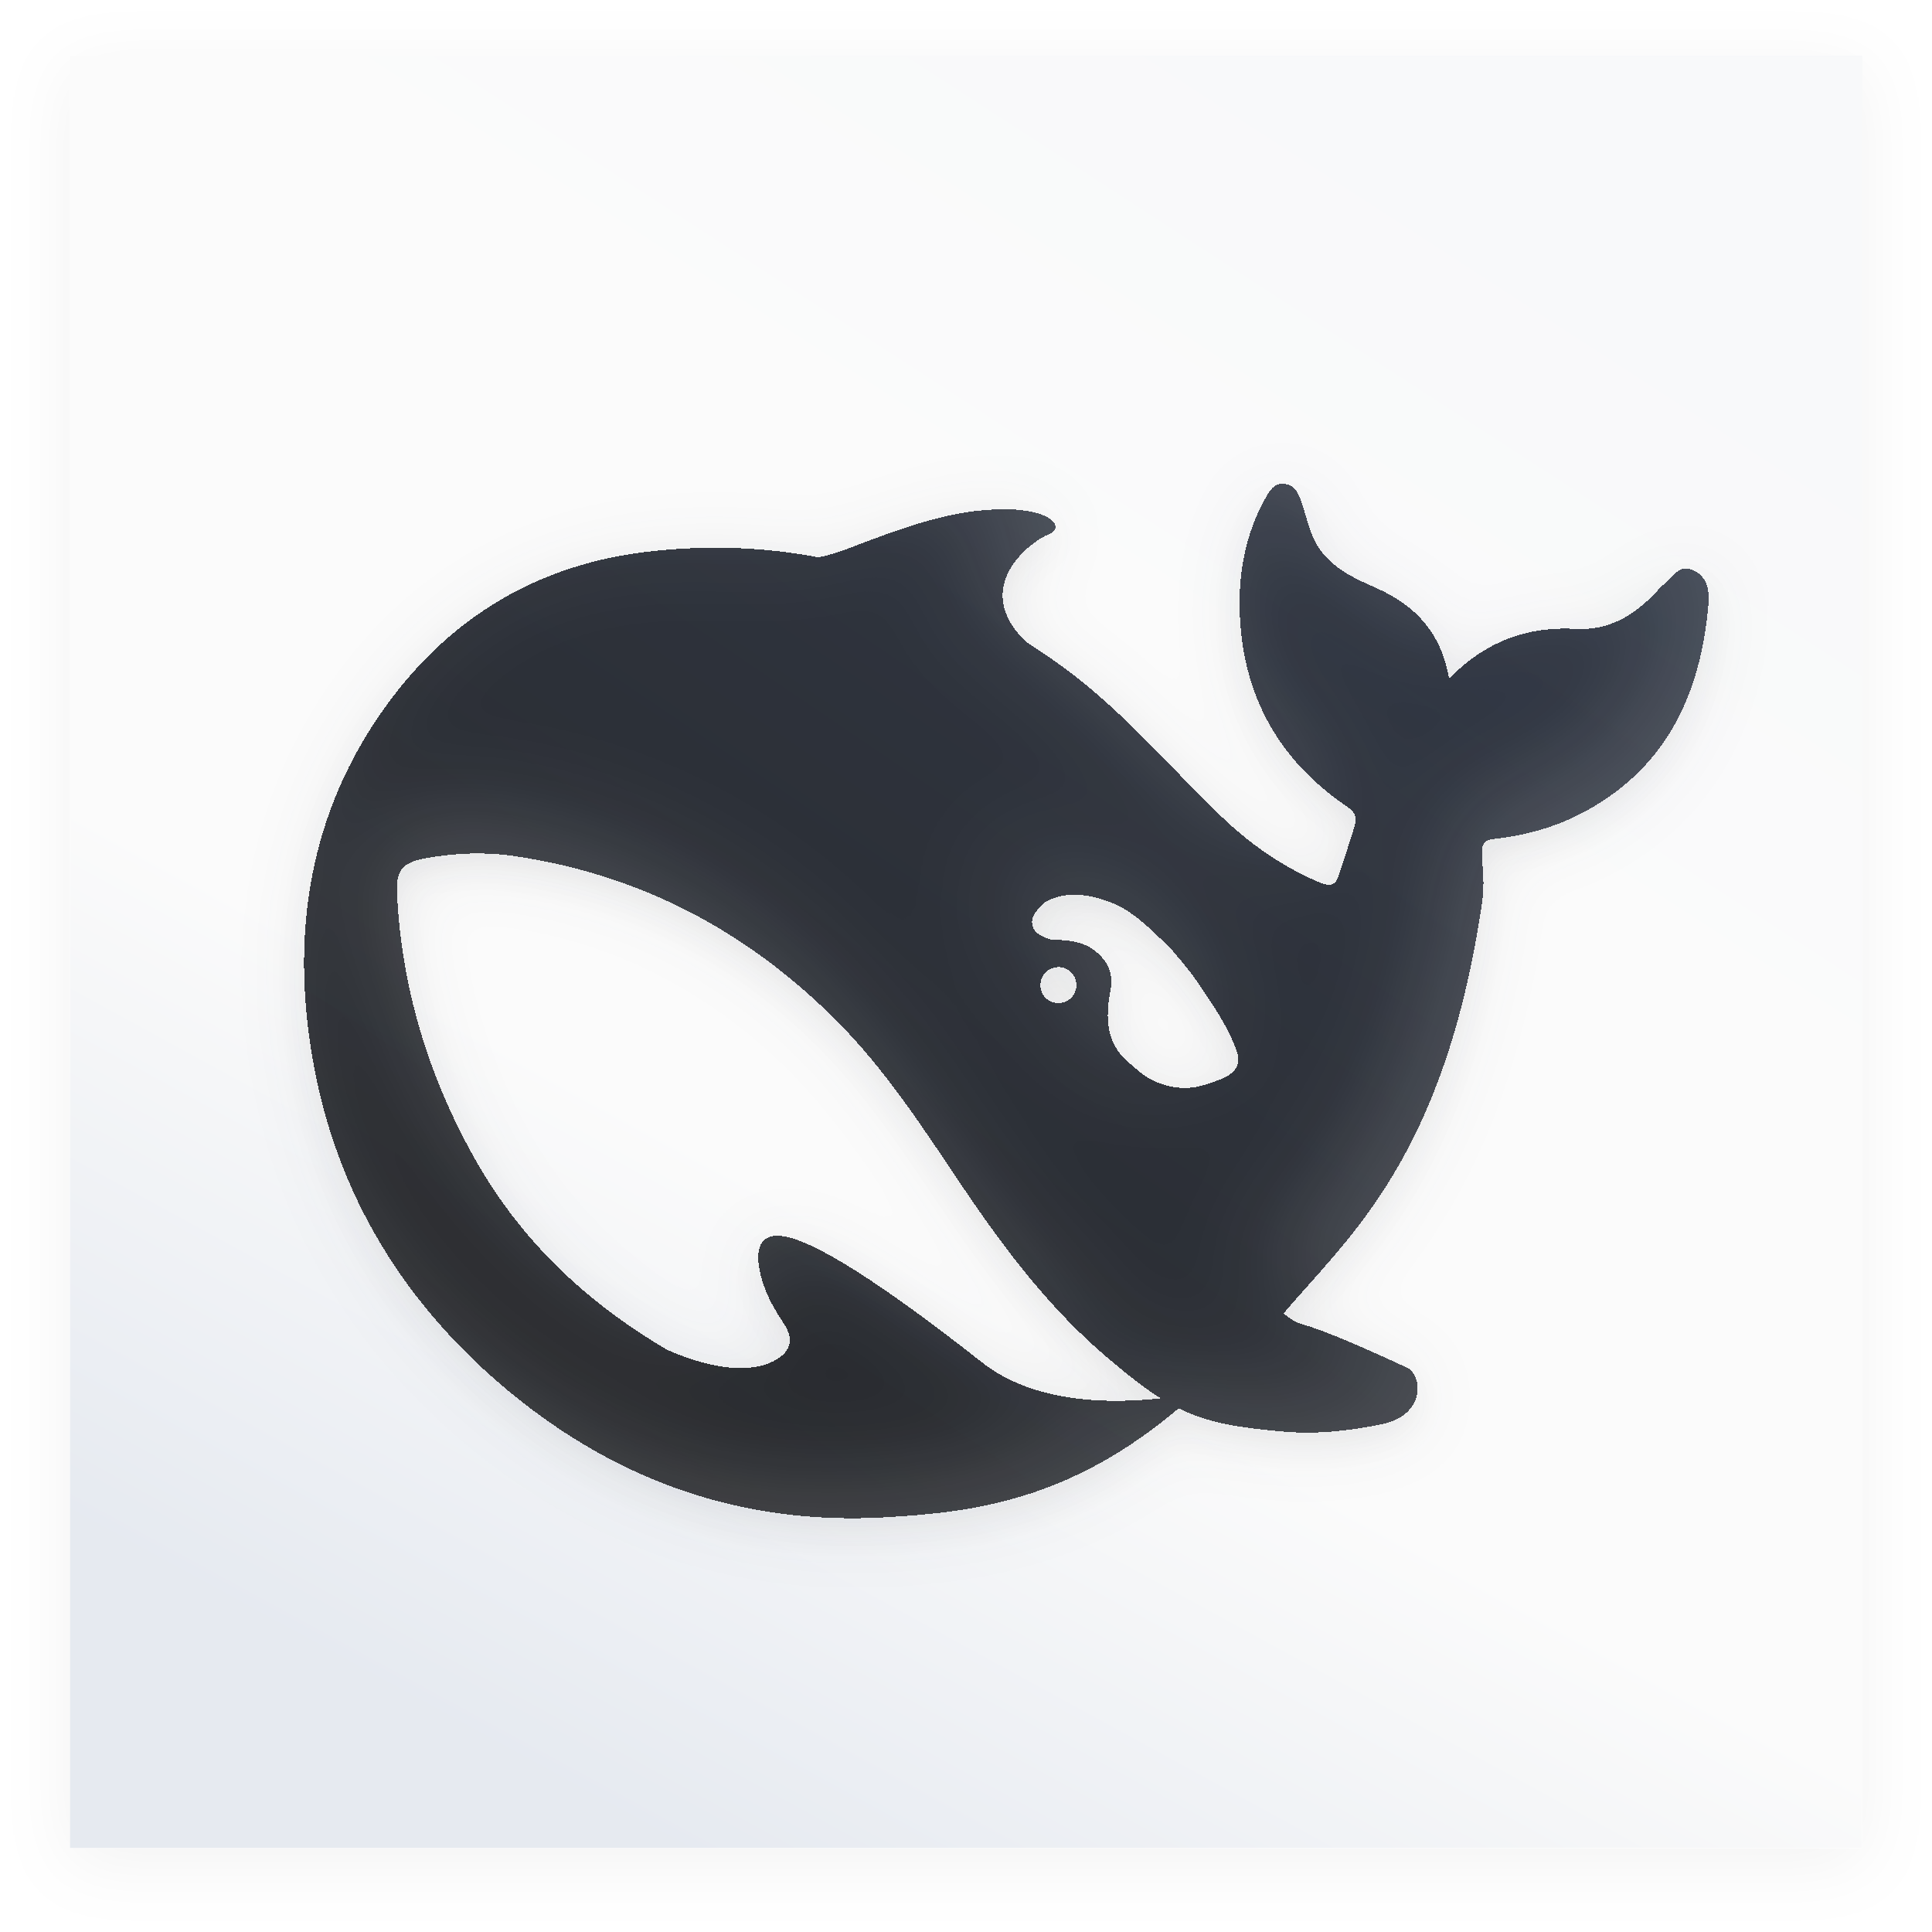
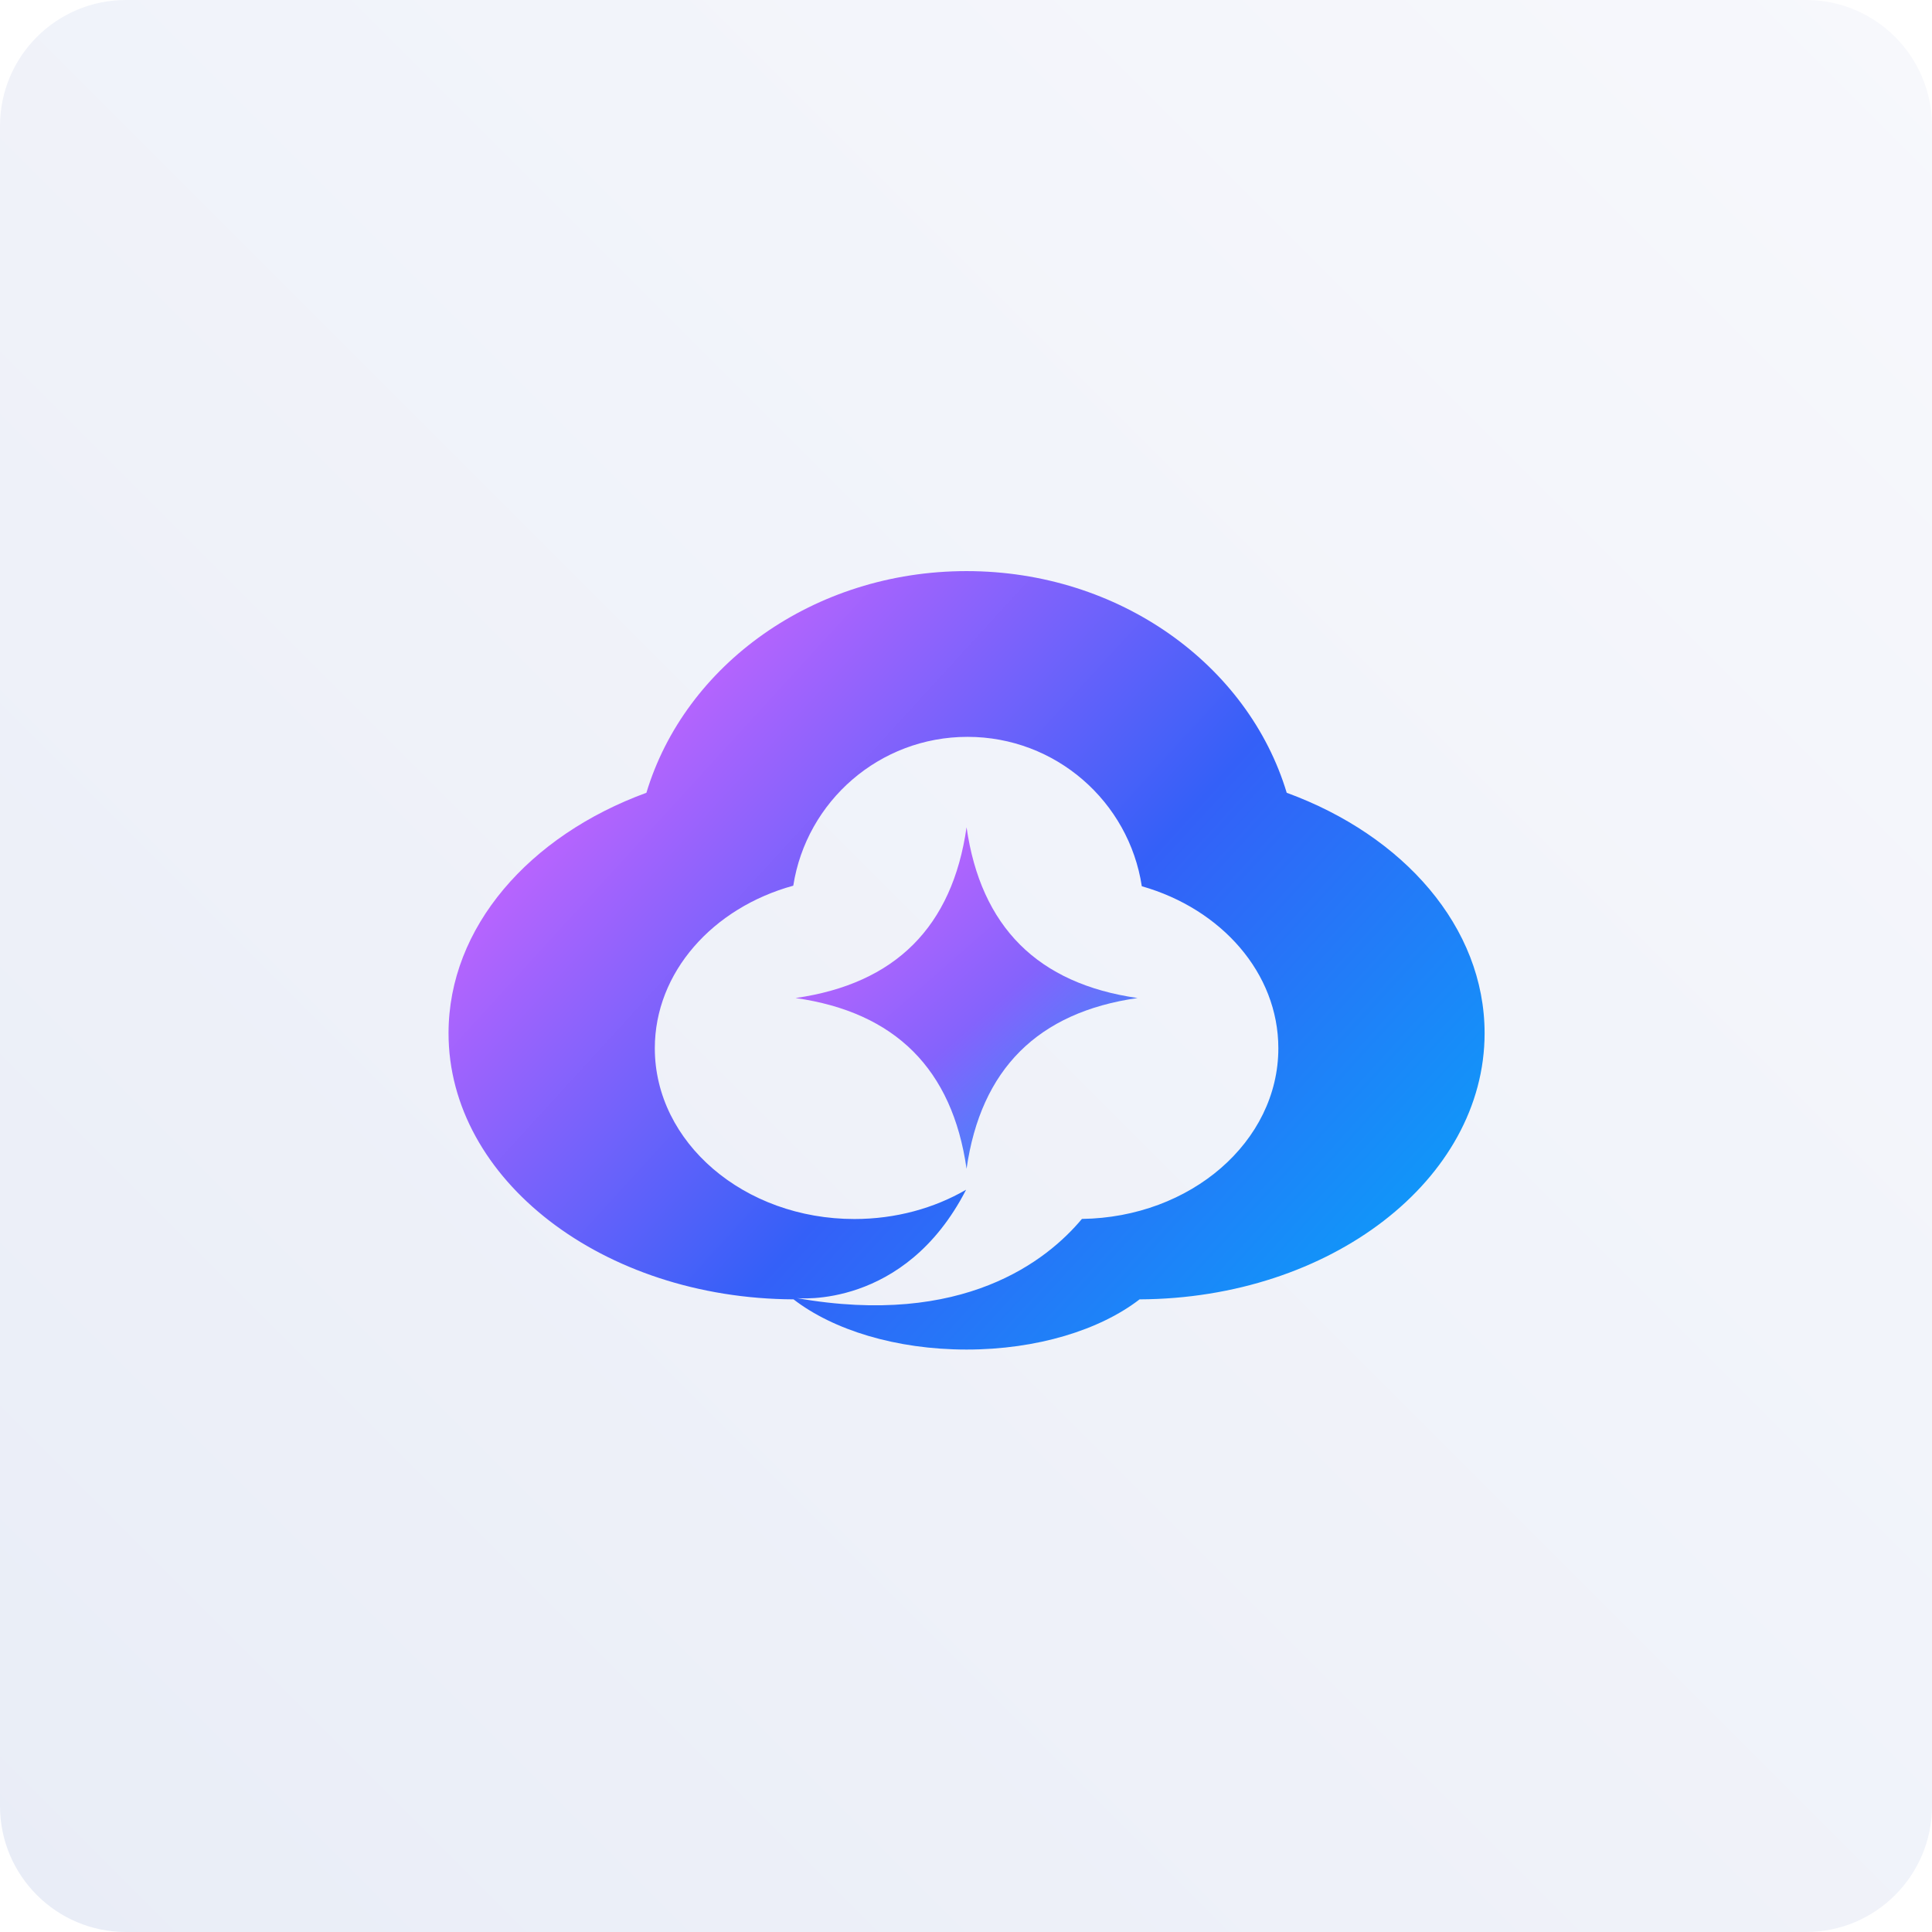
<svg xmlns="http://www.w3.org/2000/svg" width="1104" height="1104" viewBox="0 0 1104 1104" fill="none">
-   <g filter="url(#filter0_d_1637_371)">
-     <rect width="1024" height="1024" transform="translate(40 32)" fill="#FBFBFB" />
-     <rect width="1024" height="1024" transform="translate(40 32)" fill="url(#paint0_linear_1637_371)" fill-opacity="0.4" />
-     <rect width="1024" height="1024" transform="translate(40 32)" fill="url(#paint1_linear_1637_371)" fill-opacity="0.8" />
-     <g filter="url(#filter1_ddi_1637_371)">
-       <path d="M968.002 326.025C959.5 321.85 955.842 329.804 950.865 333.835C949.162 335.143 947.722 336.834 946.283 338.393C933.859 351.673 919.336 360.407 900.376 359.363C872.649 357.804 848.963 366.525 828.035 387.759C823.586 361.583 808.812 345.951 786.313 335.936C774.536 330.729 762.64 325.51 754.401 314.186C748.645 306.112 747.074 297.127 744.195 288.274C742.36 282.936 740.538 277.465 734.385 276.554C727.718 275.51 725.103 281.112 722.476 285.803C712.006 304.95 707.952 326.039 708.349 347.405C709.26 395.463 729.54 433.742 769.823 460.962C774.404 464.094 775.579 467.212 774.14 471.771C771.394 481.153 768.119 490.257 765.241 499.639C763.406 505.624 760.66 506.933 754.256 504.329C732.154 495.08 713.049 481.417 696.175 464.874C667.524 437.138 641.633 406.536 609.325 382.566C601.733 376.964 594.154 371.758 586.298 366.802C553.33 334.773 590.616 308.464 599.251 305.333C608.282 302.082 602.393 290.877 573.214 291.009C544.048 291.141 517.364 300.906 483.353 313.935C478.389 315.891 473.147 317.318 467.786 318.494C436.917 312.64 404.873 311.332 371.377 315.111C308.332 322.141 257.975 351.964 220.953 402.876C176.471 464.081 166.014 533.624 178.835 606.153C192.302 682.594 231.291 745.887 291.194 795.372C353.328 846.68 424.876 871.813 506.498 866.99C556.076 864.122 611.279 857.489 673.532 804.74C689.23 812.55 705.708 815.681 733.052 818.02C754.111 819.976 774.391 816.976 790.076 813.726C814.674 808.519 812.971 785.726 804.072 781.564C731.995 747.962 747.826 761.638 733.435 750.565C770.06 707.198 825.263 662.139 846.85 516.156C848.553 504.567 847.114 497.273 846.85 487.892C846.718 482.157 848.025 479.95 854.574 479.303C872.623 477.215 890.156 472.273 906.238 463.42C952.938 437.892 971.765 395.965 976.215 345.7C976.875 338.01 976.083 330.069 967.976 326.039L968.002 326.025ZM561.067 778.432C491.222 723.477 457.343 705.374 443.347 706.154C430.263 706.933 432.626 721.918 435.505 731.682C438.515 741.315 442.436 747.962 447.929 756.418C451.718 762.021 454.346 770.345 444.14 776.609C421.641 790.549 382.533 771.918 380.698 771.006C335.174 744.182 297.109 708.757 270.293 660.316C244.389 613.698 229.35 563.685 226.868 510.302C226.208 497.406 230.01 492.847 242.831 490.508C259.704 487.376 277.106 486.729 293.98 489.2C365.264 499.625 425.959 531.523 476.844 582.052C505.878 610.831 527.861 645.213 550.491 678.815C574.561 714.492 600.452 748.49 633.42 776.358C645.066 786.122 654.348 793.548 663.247 799.019C636.431 802.018 591.698 802.666 561.08 778.445L561.067 778.432ZM594.55 562.905C594.55 557.171 599.132 552.625 604.888 552.625C606.195 552.625 607.371 552.876 608.414 553.273C609.853 553.801 611.16 554.581 612.203 555.744C614.038 557.567 615.081 560.17 615.081 562.905C615.081 568.64 610.5 573.185 604.743 573.185C598.987 573.185 594.537 568.627 594.537 562.905H594.55ZM698.539 616.301C691.871 619.037 685.19 621.375 678.787 621.64C668.845 622.155 657.992 618.125 652.103 613.17C642.953 605.479 636.404 601.185 633.658 587.773C632.483 582.039 633.13 573.185 634.186 568.111C636.536 557.171 633.922 550.141 626.212 543.759C619.927 538.553 611.952 537.112 603.185 537.112C599.911 537.112 596.914 535.685 594.682 534.509C591.025 532.686 588.015 528.127 590.893 522.525C591.804 520.701 596.254 516.275 597.297 515.495C609.206 508.716 622.937 510.936 635.625 516.01C647.403 520.833 656.288 529.686 669.109 542.186C682.193 557.289 684.543 561.465 692.003 572.789C697.892 581.642 703.252 590.759 706.909 601.185C709.128 607.699 706.249 613.038 698.539 616.288V616.301Z" fill="url(#paint2_linear_1637_371)" fill-opacity="0.9" shape-rendering="crispEdges" />
-     </g>
-   </g>
  <defs>
-     <filter id="filter0_d_1637_371" x="-8" y="-16" width="1120" height="1120" filterUnits="userSpaceOnUse" color-interpolation-filters="sRGB">
-       <feFlood flood-opacity="0" result="BackgroundImageFix" />
-       <feColorMatrix in="SourceAlpha" type="matrix" values="0 0 0 0 0 0 0 0 0 0 0 0 0 0 0 0 0 0 127 0" result="hardAlpha" />
-       <feOffset dy="8" />
-       <feGaussianBlur stdDeviation="20" />
-       <feComposite in2="hardAlpha" operator="out" />
-       <feColorMatrix type="matrix" values="0 0 0 0 0 0 0 0 0 0 0 0 0 0 0 0 0 0 0.05 0" />
-       <feBlend mode="normal" in2="BackgroundImageFix" result="effect1_dropShadow_1637_371" />
-       <feBlend mode="normal" in="BackgroundImageFix" in2="effect1_dropShadow_1637_371" result="BackgroundImageFix" />
-       <feBlend mode="normal" in="SourceGraphic" in2="BackgroundImageFix" result="shape" />
-     </filter>
-     <filter id="filter1_ddi_1637_371" x="133.744" y="240.427" width="882.652" height="671.147" filterUnits="userSpaceOnUse" color-interpolation-filters="sRGB">
-       <feFlood flood-opacity="0" result="BackgroundImageFix" />
-       <feColorMatrix in="SourceAlpha" type="matrix" values="0 0 0 0 0 0 0 0 0 0 0 0 0 0 0 0 0 0 127 0" result="hardAlpha" />
-       <feOffset dy="4" />
-       <feGaussianBlur stdDeviation="20" />
-       <feComposite in2="hardAlpha" operator="out" />
-       <feColorMatrix type="matrix" values="0 0 0 0 0.176 0 0 0 0 0.192 0 0 0 0 0.231 0 0 0 0.08 0" />
-       <feBlend mode="normal" in2="BackgroundImageFix" result="effect1_dropShadow_1637_371" />
-       <feColorMatrix in="SourceAlpha" type="matrix" values="0 0 0 0 0 0 0 0 0 0 0 0 0 0 0 0 0 0 127 0" result="hardAlpha" />
-       <feOffset dy="8" />
-       <feGaussianBlur stdDeviation="8" />
-       <feComposite in2="hardAlpha" operator="out" />
-       <feColorMatrix type="matrix" values="0 0 0 0 0.173 0 0 0 0 0.188 0 0 0 0 0.224 0 0 0 0.04 0" />
-       <feBlend mode="normal" in2="effect1_dropShadow_1637_371" result="effect2_dropShadow_1637_371" />
-       <feBlend mode="normal" in="SourceGraphic" in2="BackgroundImageFix" result="shape" />
-       <feColorMatrix in="SourceAlpha" type="matrix" values="0 0 0 0 0 0 0 0 0 0 0 0 0 0 0 0 0 0 127 0" result="hardAlpha" />
-       <feOffset dx="-16" dy="-20" />
-       <feGaussianBlur stdDeviation="30" />
-       <feComposite in2="hardAlpha" operator="arithmetic" k2="-1" k3="1" />
-       <feColorMatrix type="matrix" values="0 0 0 0 1 0 0 0 0 1 0 0 0 0 1 0 0 0 0.15 0" />
-       <feBlend mode="normal" in2="shape" result="effect3_innerShadow_1637_371" />
-       <feBlend mode="normal" in="effect3_innerShadow_1637_371" in2="effect2_dropShadow_1637_371" result="effect3_innerShadow_1637_371" />
-     </filter>
-     <linearGradient id="paint0_linear_1637_371" x1="973.58" y1="1.59609e-05" x2="378.123" y2="917.86" gradientUnits="userSpaceOnUse">
-       <stop offset="0.142" stop-color="#D4DBE9" />
-       <stop offset="0.486" stop-color="#FBFBFB" />
+     <linearGradient id="bg" x1="1104" y1="0" x2="0" y2="1104" gradientUnits="userSpaceOnUse">
+       <stop stop-color="#F7F8FC" />
+       <stop offset="1" stop-color="#E9EDF7" />
    </linearGradient>
-     <linearGradient id="paint1_linear_1637_371" x1="603.371" y1="445.063" x2="239.356" y2="1111.41" gradientUnits="userSpaceOnUse">
-       <stop offset="0.363" stop-color="#FBFBFB" />
-       <stop offset="0.83" stop-color="#E1E6EE" />
+     <linearGradient id="cloud" x1="47" y1="40" x2="12" y2="8" gradientUnits="userSpaceOnUse">
+       <stop stop-color="#07A5F9" />
+       <stop offset="0.5" stop-color="#3460F8" />
+       <stop offset="1" stop-color="#D365FF" />
    </linearGradient>
-     <linearGradient id="paint2_linear_1637_371" x1="849.855" y1="39.085" x2="331.636" y2="802.645" gradientUnits="userSpaceOnUse">
-       <stop offset="0.086" stop-color="#1C2434" />
-       <stop offset="1" stop-color="#0F1115" />
+     <linearGradient id="spark" x1="34" y1="34" x2="20" y2="18" gradientUnits="userSpaceOnUse">
+       <stop stop-color="#07A5F9" />
+       <stop offset="0.5" stop-color="#8463FC" />
+       <stop offset="1" stop-color="#D365FF" />
    </linearGradient>
  </defs>
+   <rect width="1104" height="1104" rx="72" fill="url(#bg)" />
+   <g transform="translate(220 220) scale(13.28)">
+     <path d="M25.024 8.008C31.605 8.008 37.144 12.049 38.8 17.546C43.834 19.387 47.314 23.327 47.315 27.891C47.315 34.195 40.676 39.309 32.469 39.344C30.771 40.655 28.068 41.504 25.024 41.504C21.98 41.504 19.277 40.656 17.579 39.344C9.373 39.308 2.734 34.195 2.734 27.891C2.735 23.327 6.214 19.387 11.248 17.546C12.904 12.049 18.444 8.008 25.024 8.008ZM25.064 15.14C21.274 15.14 18.133 17.916 17.568 21.544C14.112 22.494 11.611 25.266 11.61 28.539C11.61 32.597 15.454 35.887 20.196 35.887C21.978 35.887 23.632 35.422 25.004 34.627C22.353 39.794 17.721 39.29 17.721 39.29C24.883 40.553 28.49 37.674 29.988 35.883C34.668 35.821 38.44 32.558 38.44 28.539C38.439 25.293 35.977 22.54 32.565 21.568C32.01 17.929 28.864 15.14 25.064 15.14Z" fill="url(#cloud)" />
+     <path d="M22.726 24.081C23.951 22.856 24.718 21.173 25.024 19.03C25.331 21.173 26.098 22.856 27.324 24.082C28.55 25.306 30.236 26.071 32.382 26.378C30.236 26.684 28.55 27.449 27.323 28.674C26.098 29.899 25.331 31.582 25.024 33.725C24.718 31.582 23.951 29.899 22.725 28.673C21.499 27.449 19.813 26.684 17.667 26.378C19.813 26.071 21.499 25.306 22.726 24.081Z" fill="url(#spark)" />
+   </g>
</svg>
